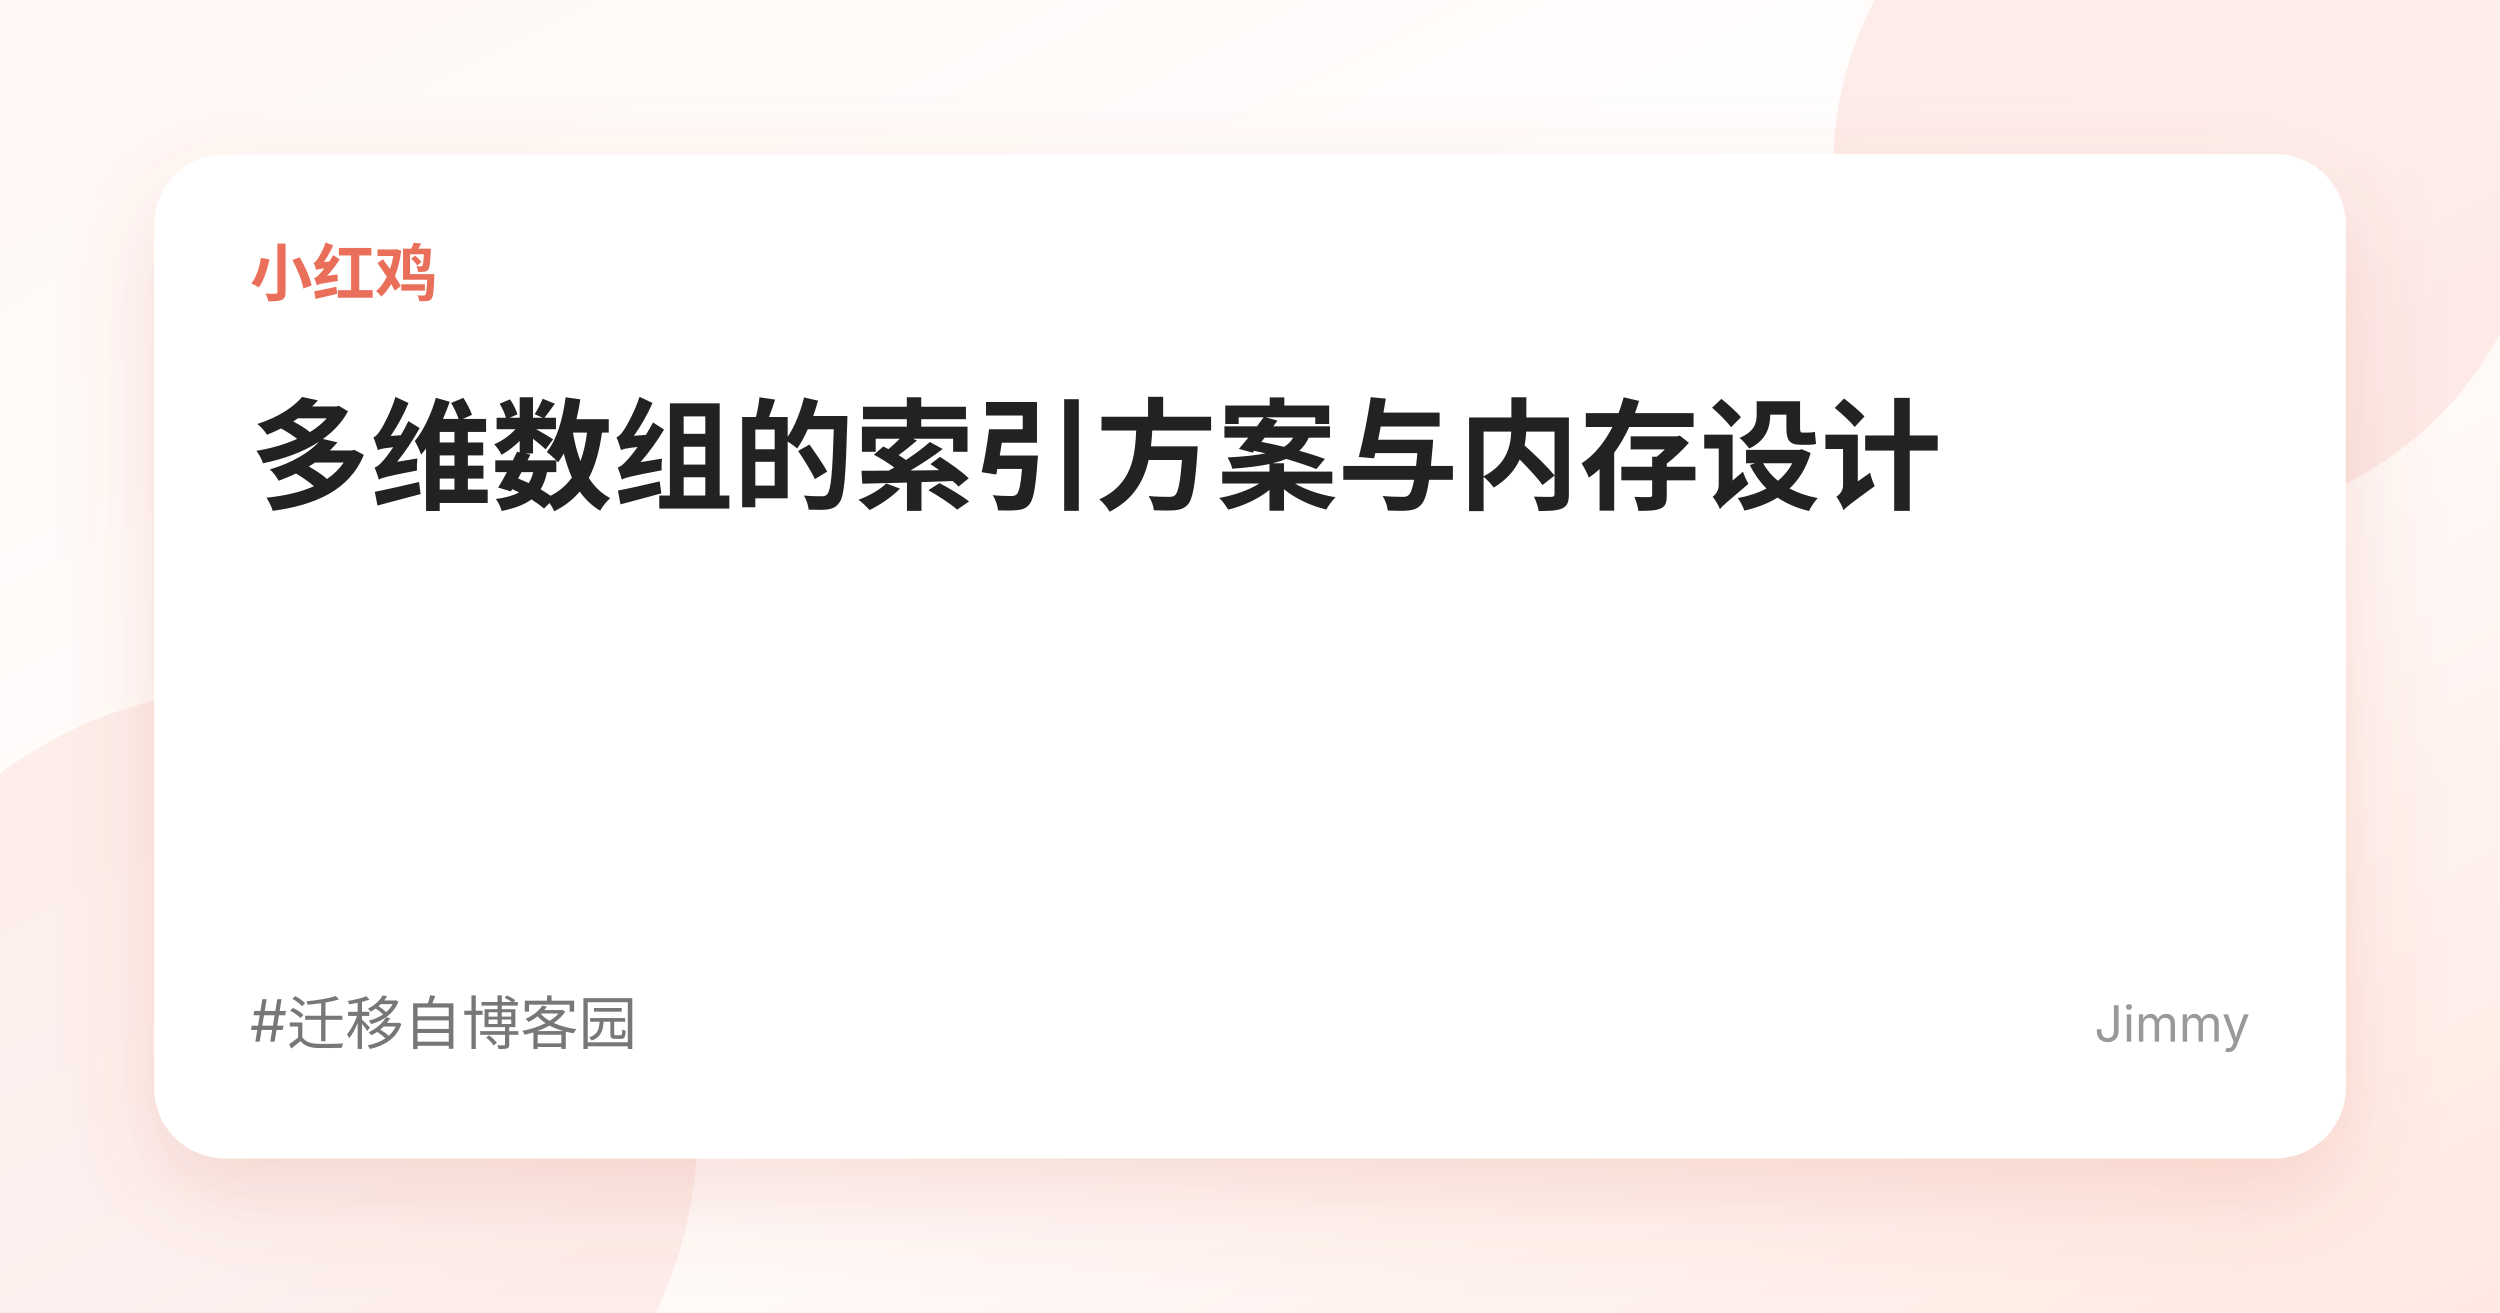
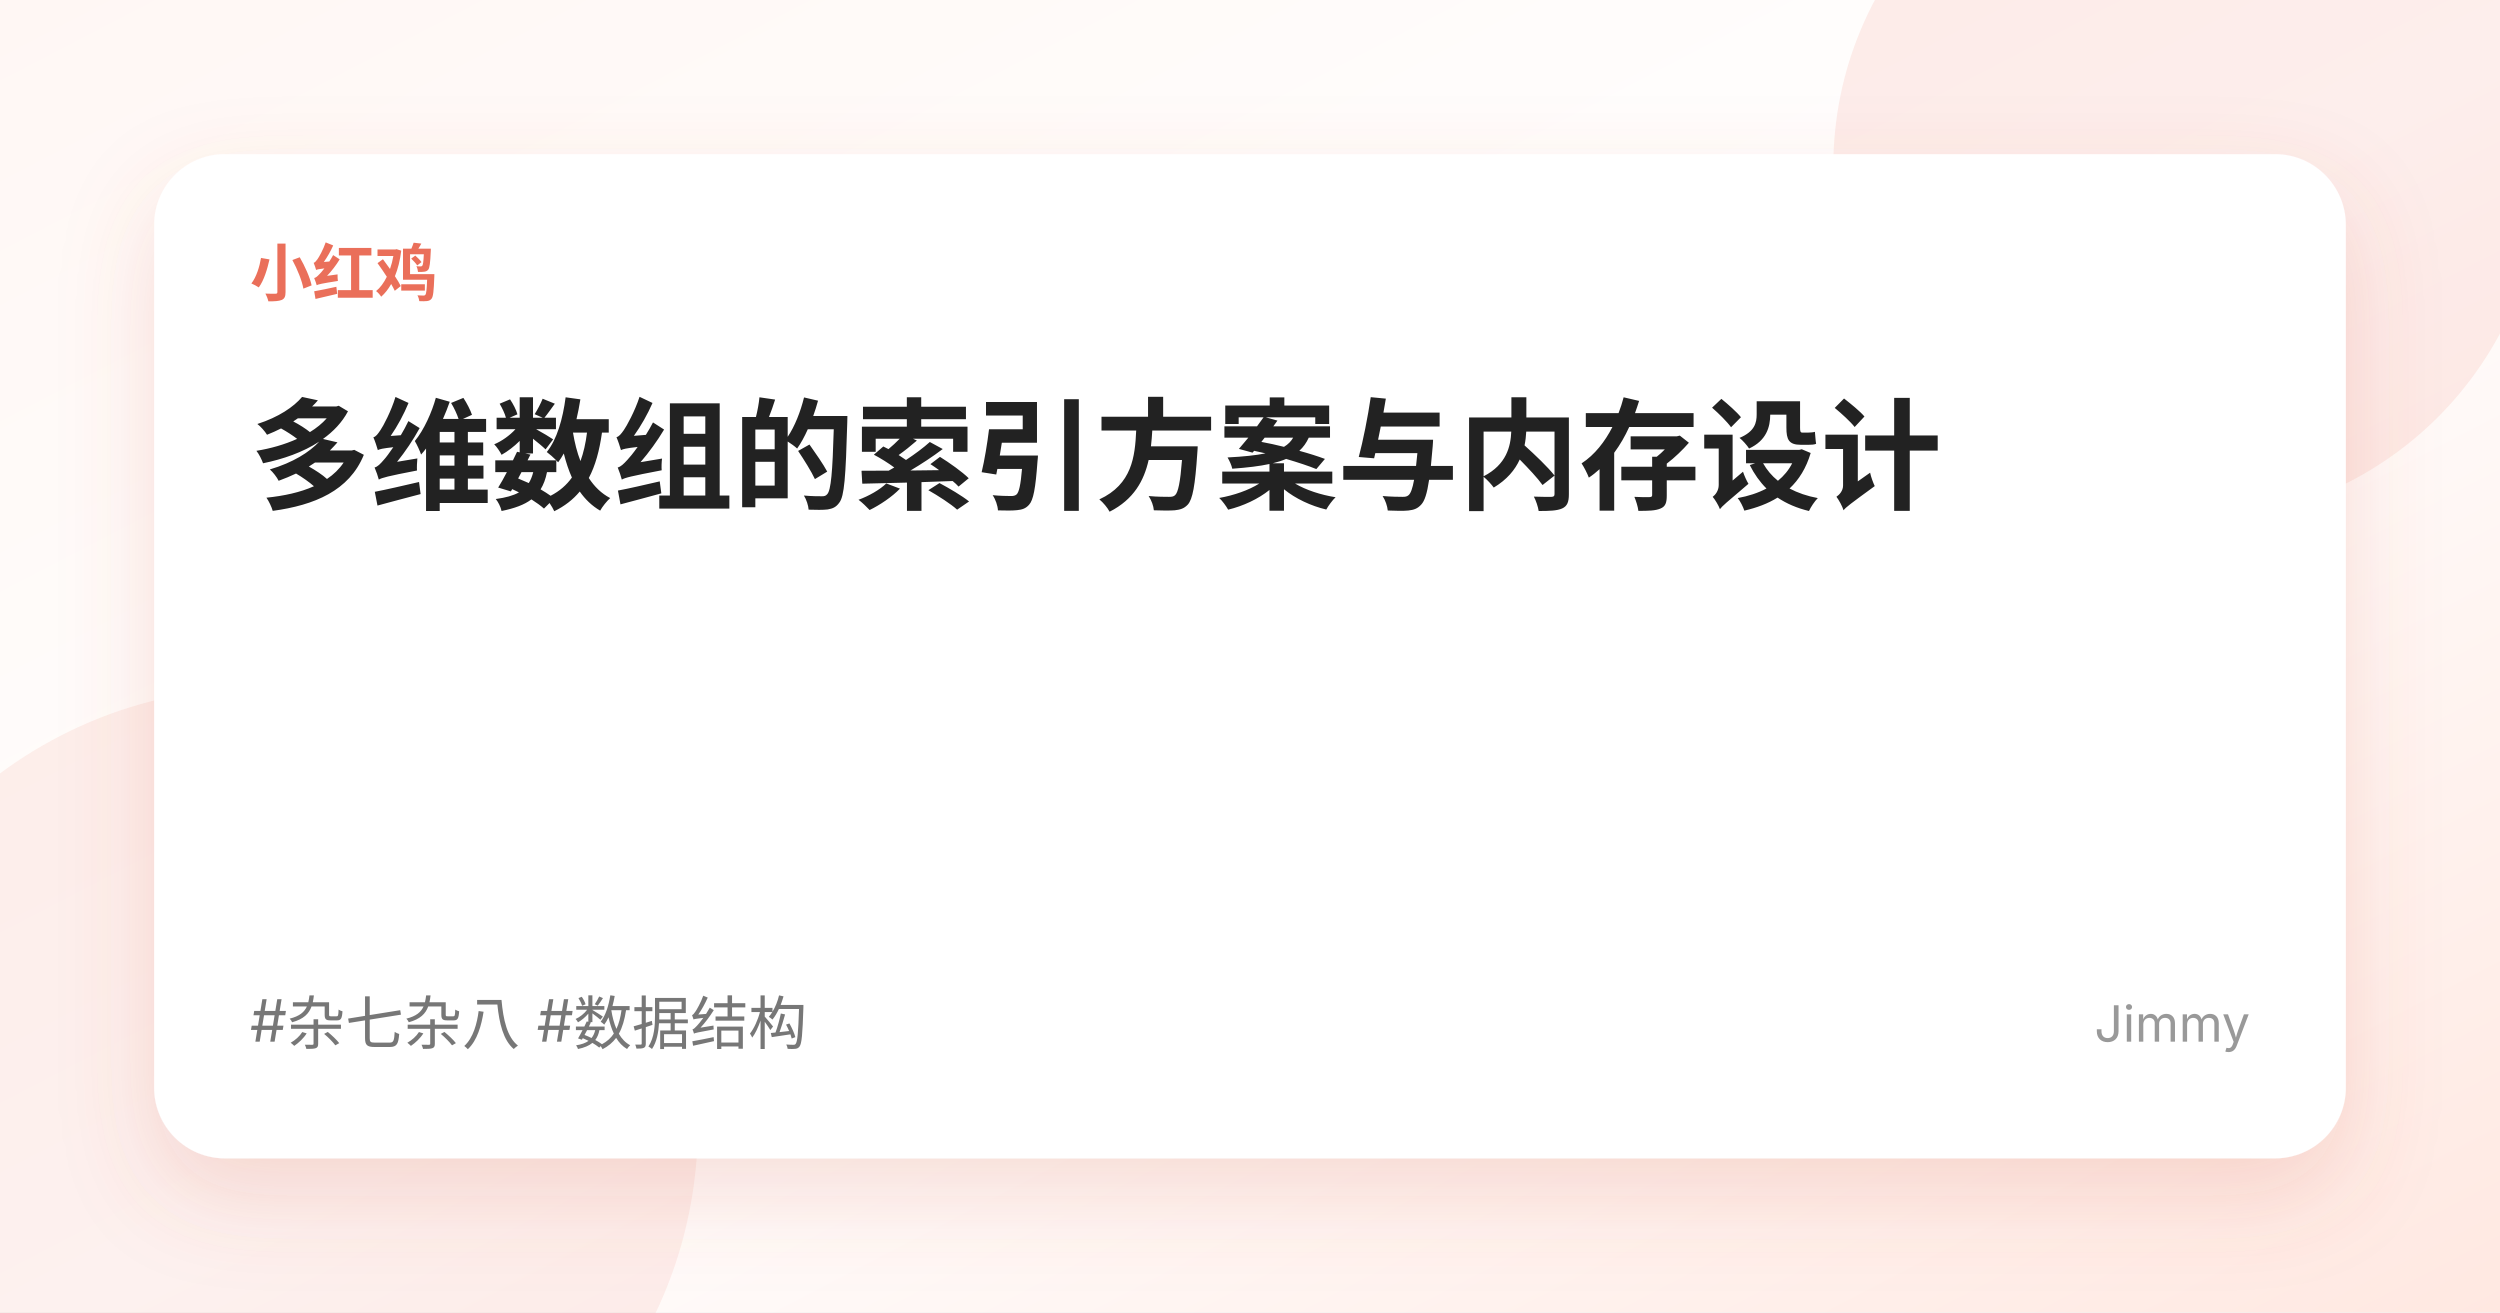
<svg xmlns="http://www.w3.org/2000/svg" width="1200" height="630" viewBox="0 0 1200 630">
  <defs>
    <linearGradient id="bg" x1="0" x2="1" y1="0" y2="1">
      <stop offset="0%" stop-color="#fff7f4" />
      <stop offset="52%" stop-color="#ffffff" />
      <stop offset="100%" stop-color="#ffe8e1" />
    </linearGradient>
    <filter id="shadow" x="-20%" y="-20%" width="140%" height="140%">
      <feDropShadow dx="0" dy="18" stdDeviation="22" flood-color="#d35f4a" flood-opacity="0.18" />
    </filter>
  </defs>
  <rect width="1200" height="630" fill="url(#bg)" />
  <circle cx="1050" cy="80" r="170" fill="#ea6f5a" opacity="0.12" />
  <circle cx="125" cy="540" r="210" fill="#ea6f5a" opacity="0.10" />
  <rect x="74" y="74" width="1052" height="482" rx="34" fill="#fff" filter="url(#shadow)" />
  <text x="120" y="142" fill="#ea6f5a" font-size="30" font-weight="700" font-family="-apple-system,BlinkMacSystemFont,'Segoe UI','Noto Sans SC',sans-serif">小红鸡</text>
  <text x="120" y="240" fill="#222" font-size="58" font-weight="800" font-family="-apple-system,BlinkMacSystemFont,'Segoe UI','Noto Sans SC',sans-serif">多维数组的索引方案与内存设计</text>
-   <text x="120" y="500" fill="#777" font-size="28" font-family="-apple-system,BlinkMacSystemFont,'Segoe UI','Noto Sans SC',sans-serif">#迁移自博客园</text>
+   <text x="120" y="500" fill="#777" font-size="28" font-family="-apple-system,BlinkMacSystemFont,'Segoe UI','Noto Sans SC',sans-serif">#杂七杂八  #数据结构</text>
  <text x="1080" y="500" text-anchor="end" fill="#999" font-size="24" font-family="-apple-system,BlinkMacSystemFont,'Segoe UI','Noto Sans SC',sans-serif">Jimmy</text>
</svg>
